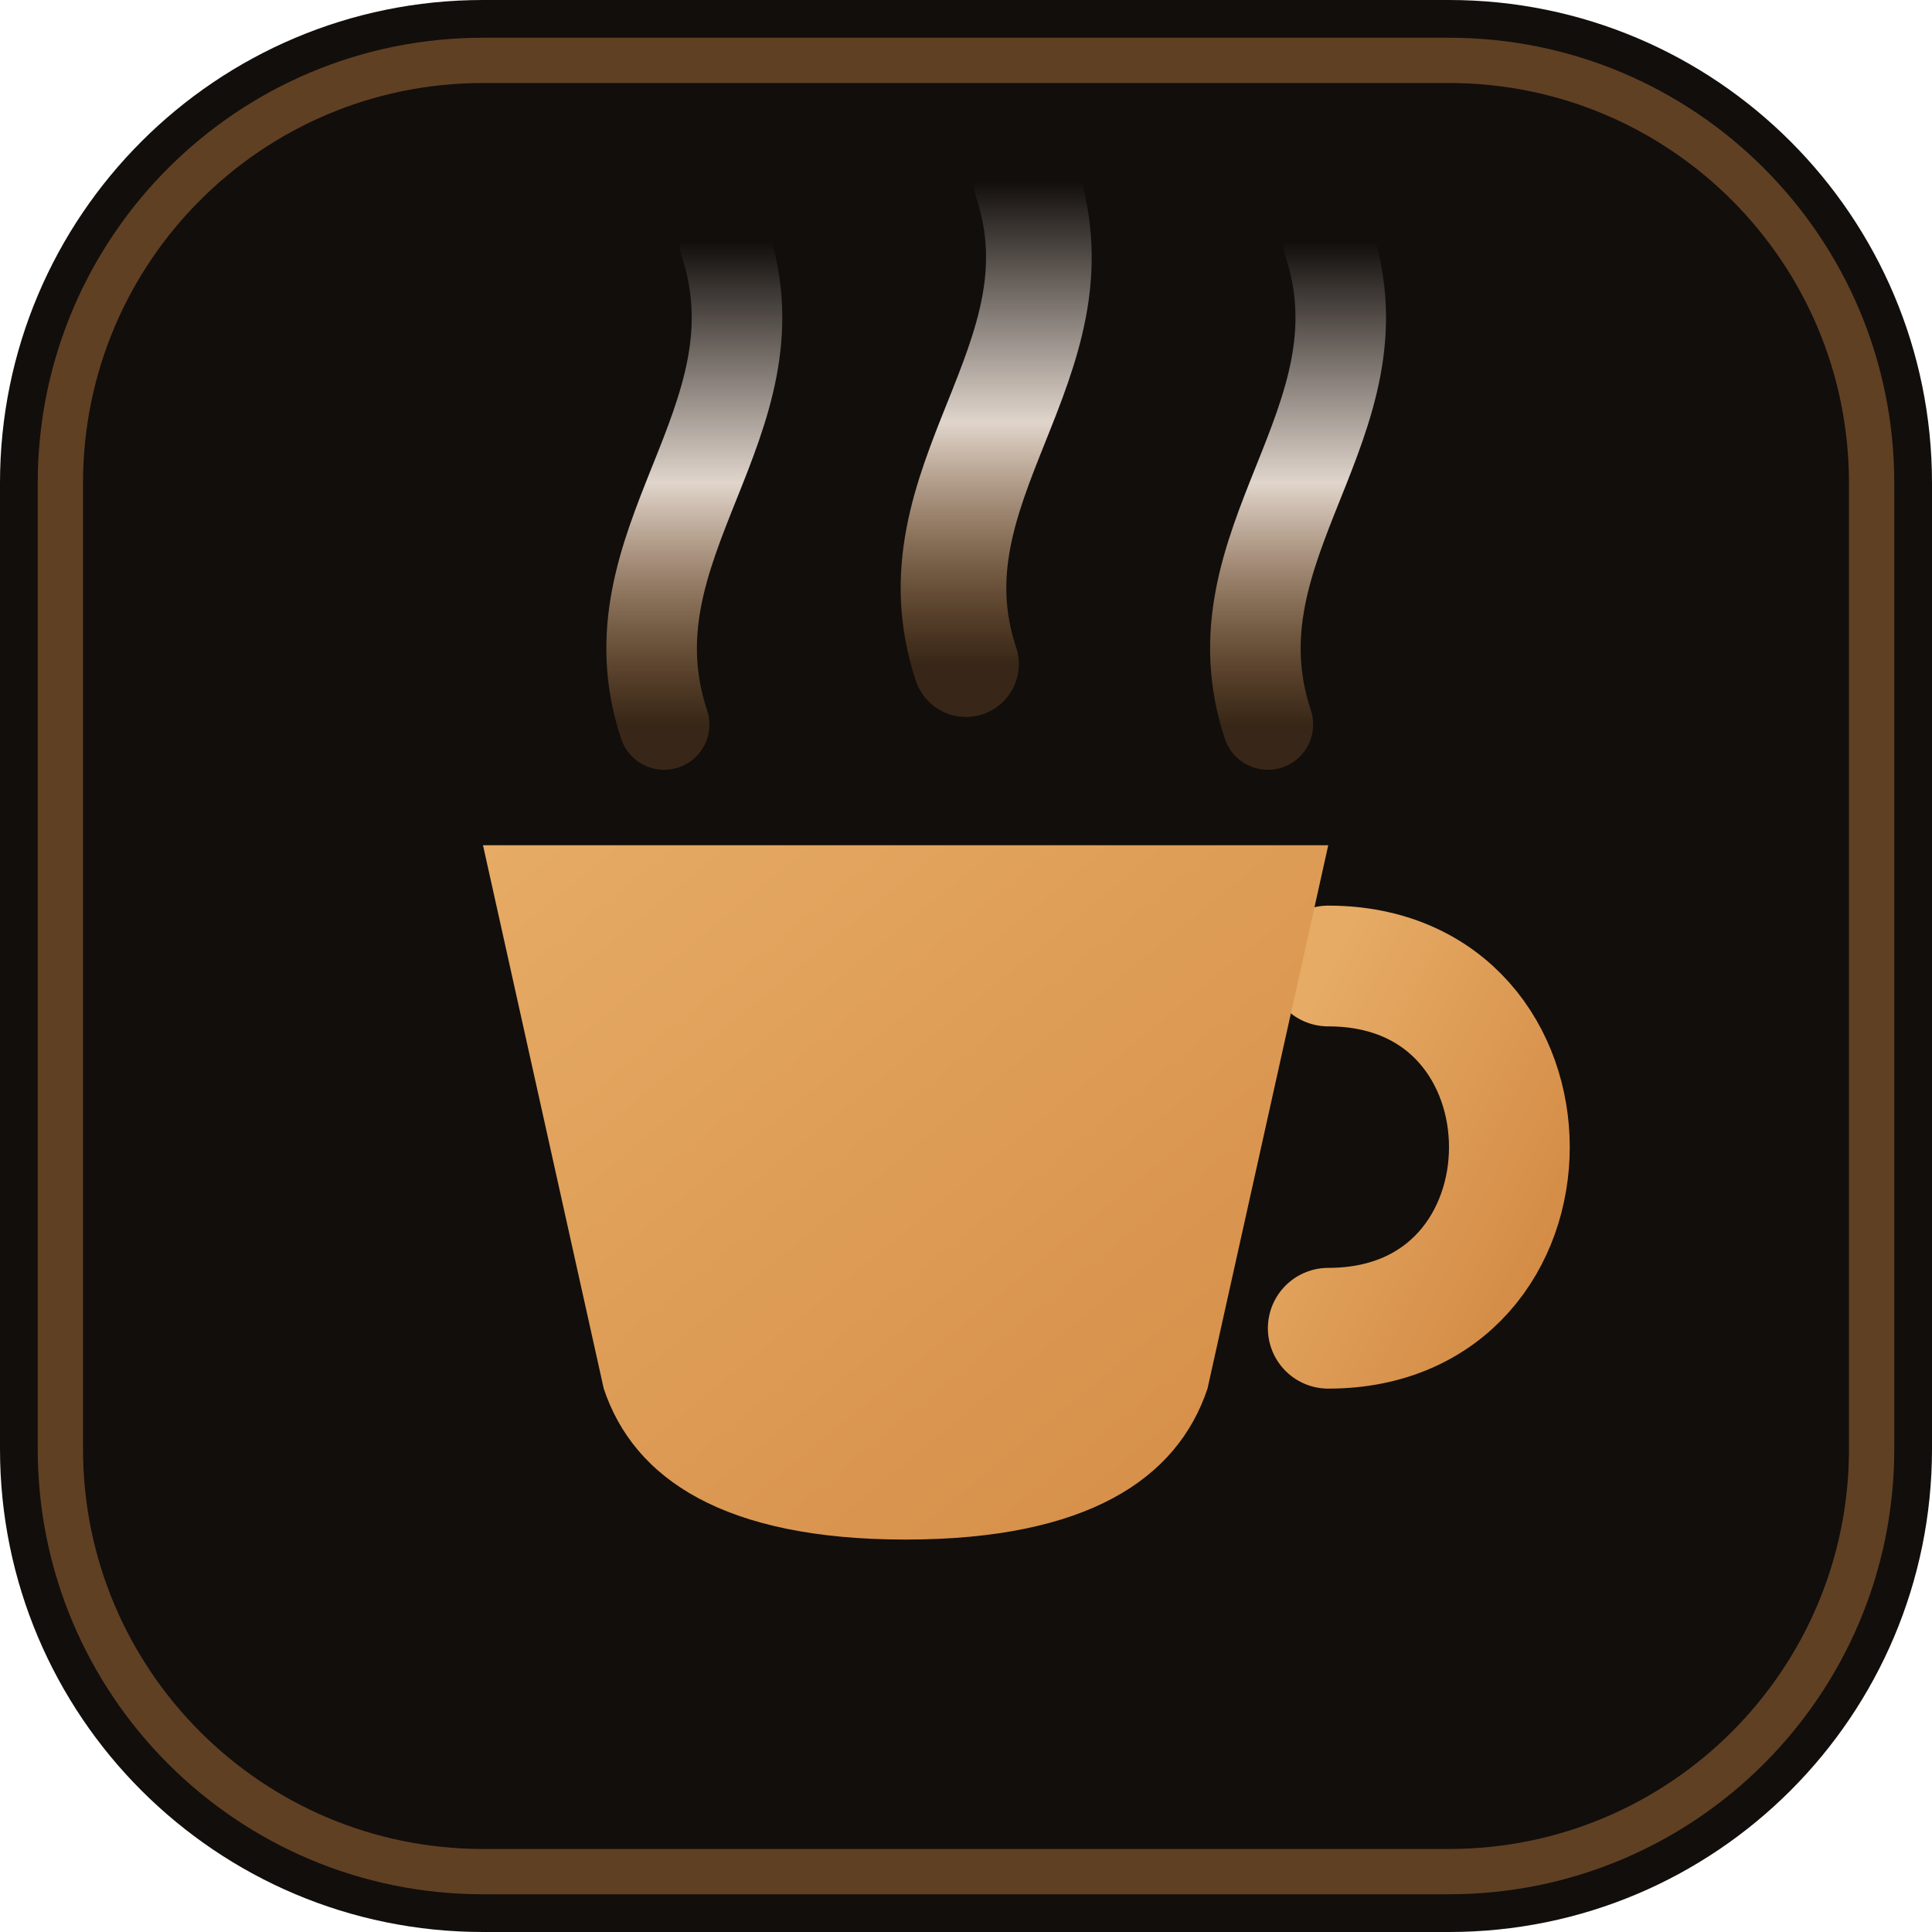
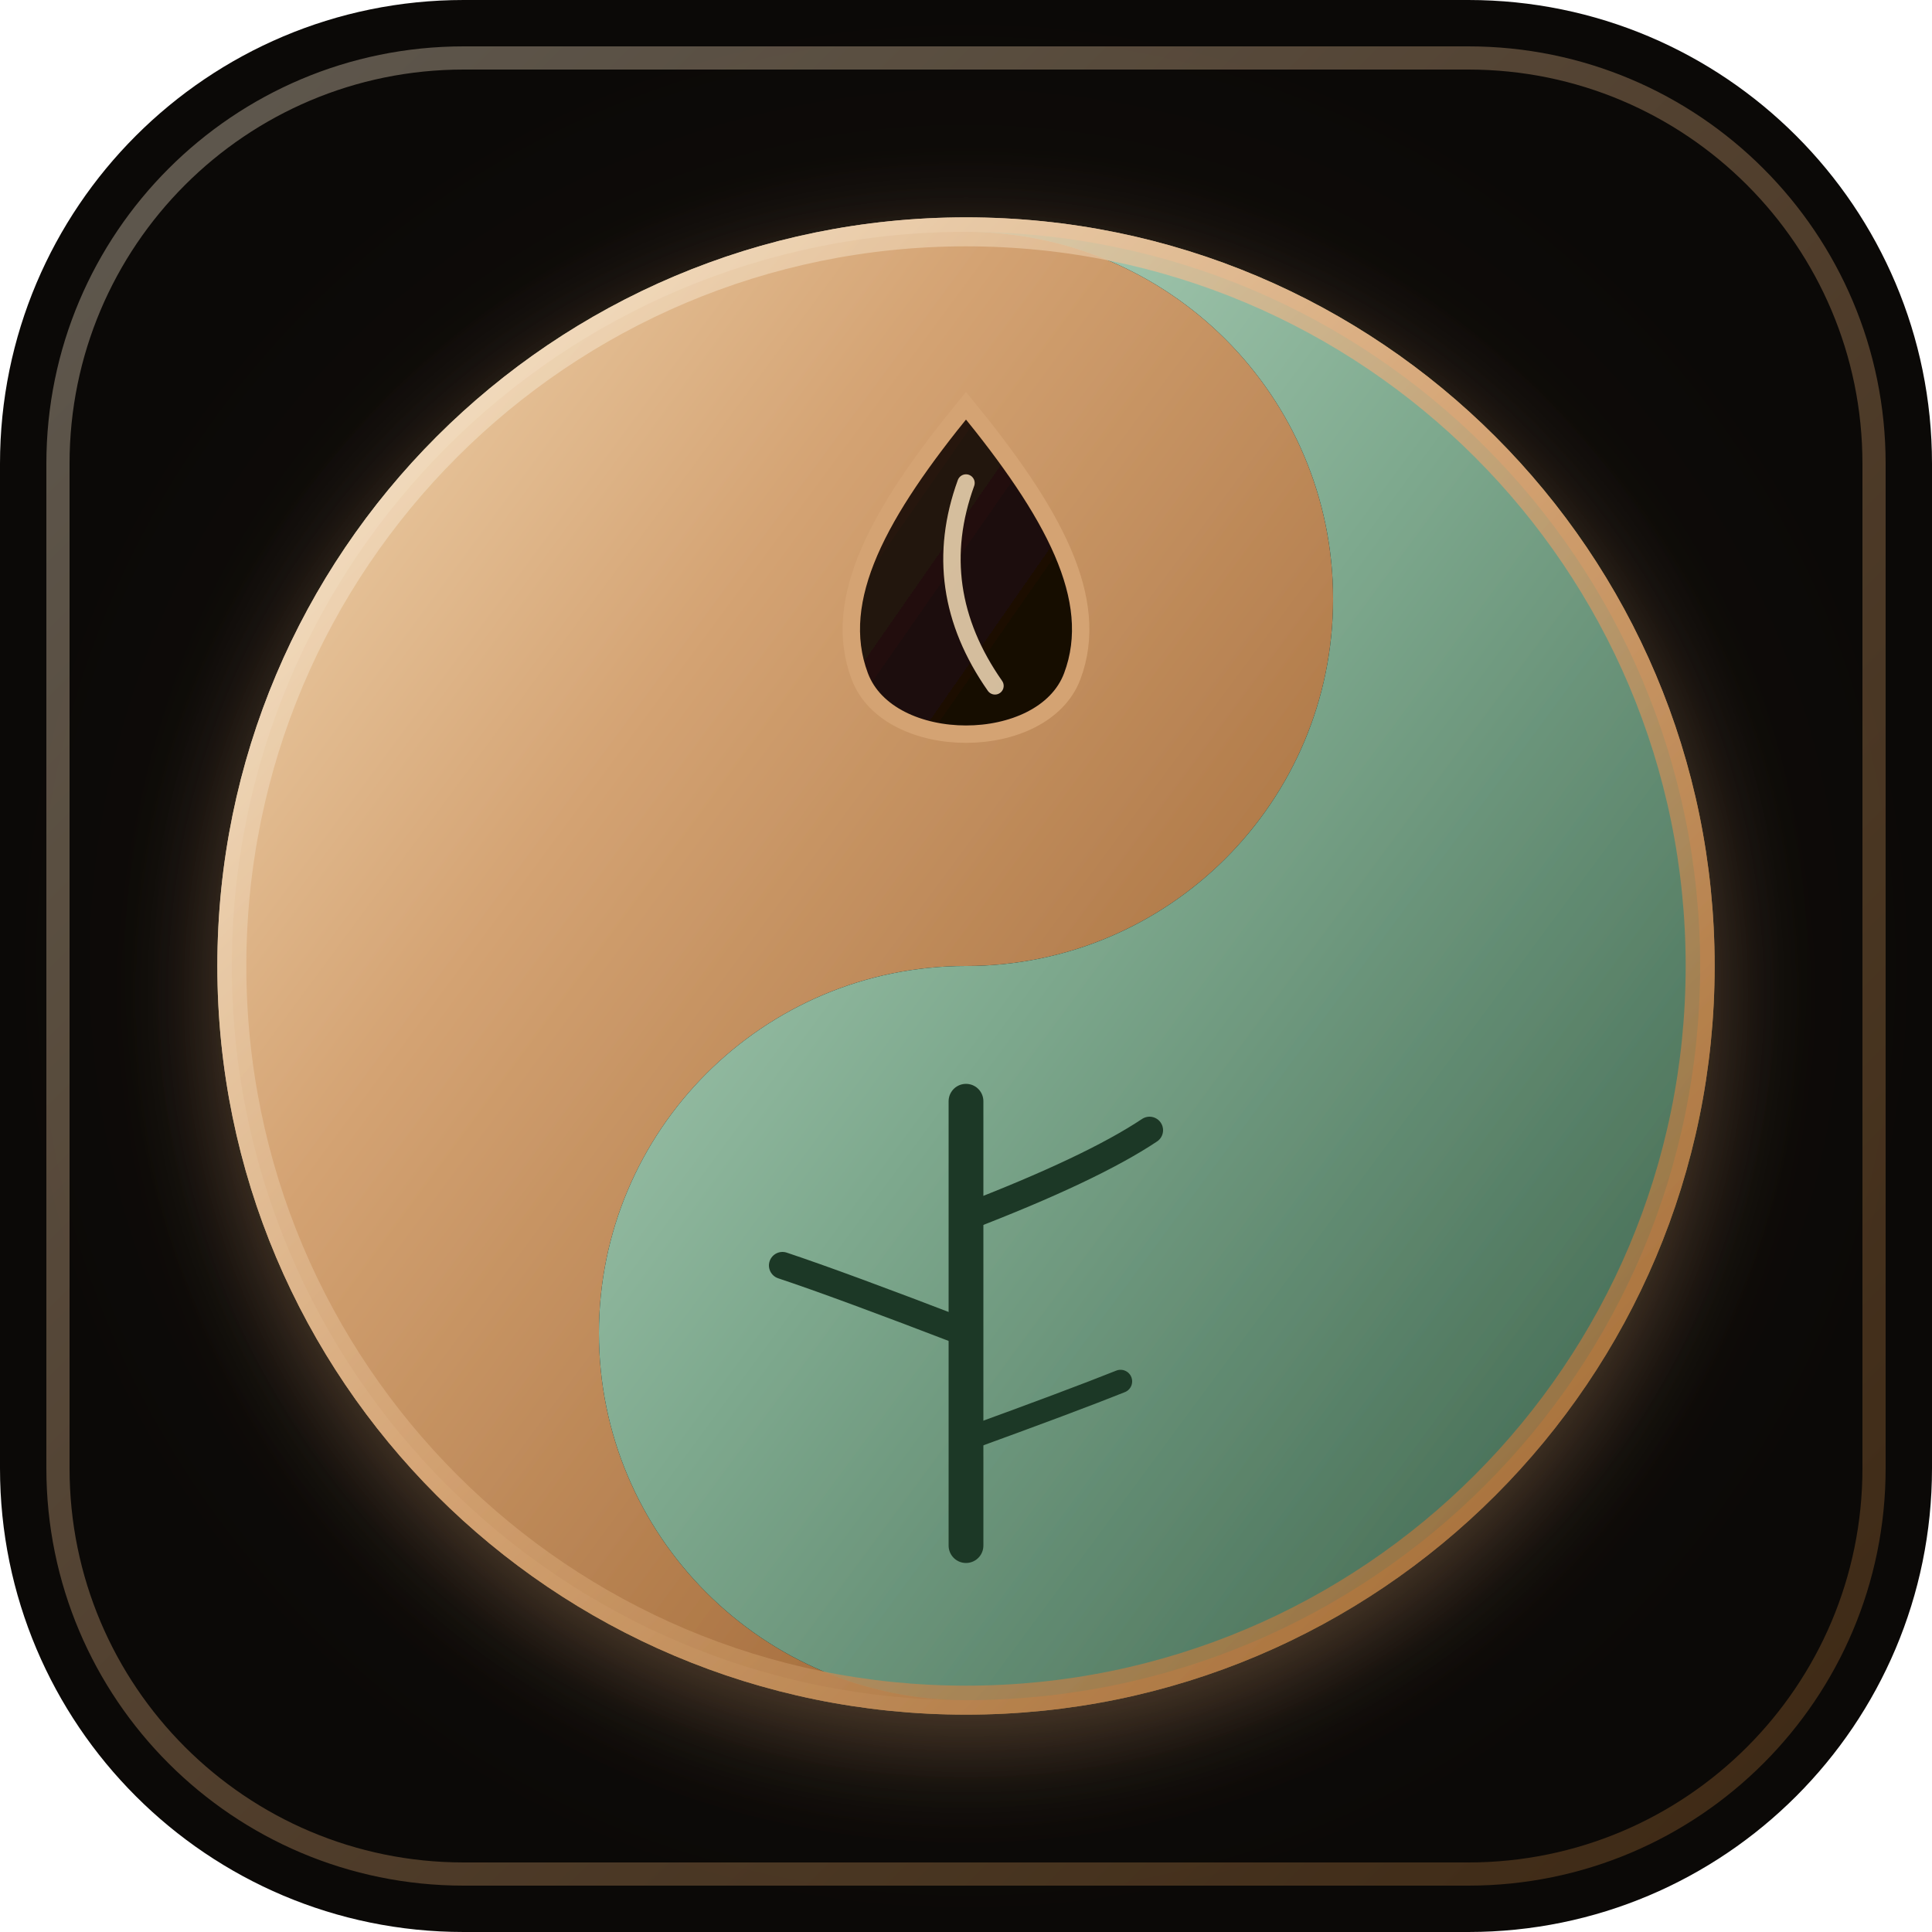
- <svg xmlns="http://www.w3.org/2000/svg" viewBox="0 0 64 64" width="64" height="64">
+ <svg xmlns="http://www.w3.org/2000/svg" viewBox="0 0 100 100" width="100" height="100">
  <defs>
-     <linearGradient id="cupGrad" x1="0%" y1="0%" x2="100%" y2="100%">
-       <stop offset="0%" stop-color="#E6AB65" />
-       <stop offset="100%" stop-color="#D48C46" />
+     <radialGradient id="bgGrad" cx="50%" cy="50%" r="50%">
+       <stop offset="0%" stop-color="#1A1410" />
+       <stop offset="100%" stop-color="#0B0907" />
+     </radialGradient>
+     <linearGradient id="coffeeGold" x1="0%" y1="0%" x2="100%" y2="100%">
+       <stop offset="0%" stop-color="#F5DCB7" />
+       <stop offset="35%" stop-color="#D4A373" />
+       <stop offset="100%" stop-color="#8F5422" />
    </linearGradient>
-     <linearGradient id="steamGrad" x1="0%" y1="100%" x2="0%" y2="0%">
-       <stop offset="0%" stop-color="#D48C46" stop-opacity="0.2" />
-       <stop offset="50%" stop-color="#F7EBE1" stop-opacity="0.9" />
-       <stop offset="100%" stop-color="#F7EBE1" stop-opacity="0" />
+     <linearGradient id="teaSage" x1="0%" y1="0%" x2="100%" y2="100%">
+       <stop offset="0%" stop-color="#C2E2CC" />
+       <stop offset="45%" stop-color="#7EA98E" />
+       <stop offset="100%" stop-color="#365C45" />
    </linearGradient>
+     <linearGradient id="beanGrad" x1="0%" y1="0%" x2="100%" y2="100%">
+       <stop offset="0%" stop-color="#2D190D" />
+       <stop offset="100%" stop-color="#100703" />
+     </linearGradient>
+     <linearGradient id="goldBezel" x1="0%" y1="0%" x2="100%" y2="100%">
+       <stop offset="0%" stop-color="#FCEFD8" />
+       <stop offset="50%" stop-color="#D4A373" />
+       <stop offset="100%" stop-color="#9A622A" />
+     </linearGradient>
+     <filter id="alchemyGlow" x="-20%" y="-20%" width="140%" height="140%">
+       <feDropShadow dx="0" dy="1.5" stdDeviation="2.5" flood-color="#D4A373" flood-opacity="0.35" />
+     </filter>
  </defs>
-   <rect width="64" height="64" rx="16" fill="#120E0C" />
-   <rect width="60" height="60" x="2" y="2" rx="14" fill="none" stroke="#D48C46" stroke-width="1.5" stroke-opacity="0.4" />
-   <path d="M 22 24 C 20 18, 26 14, 24 8" fill="none" stroke="url(#steamGrad)" stroke-width="3" stroke-linecap="round" />
-   <path d="M 32 22 C 30 16, 36 12, 34 6" fill="none" stroke="url(#steamGrad)" stroke-width="3.5" stroke-linecap="round" />
-   <path d="M 42 24 C 40 18, 46 14, 44 8" fill="none" stroke="url(#steamGrad)" stroke-width="3" stroke-linecap="round" />
-   <path d="M 44 32 C 52 32, 52 44, 44 44" fill="none" stroke="url(#cupGrad)" stroke-width="4" stroke-linecap="round" />
-   <path d="M 16 28 L 44 28 L 40 46 C 39 49, 36 51, 30 51 C 24 51, 21 49, 20 46 Z" fill="url(#cupGrad)" />
-   <path d="M 12 55 L 48 55" fill="none" stroke="url(#cupGrad)" stroke-width="3.5" stroke-linecap="round" />
+   <rect width="100" height="100" rx="24" fill="url(#bgGrad)" />
+   <rect width="94" height="94" x="3" y="3" rx="21" fill="none" stroke="url(#goldBezel)" stroke-width="1.2" stroke-opacity="0.35" />
+   <g filter="url(#alchemyGlow)">
+     <circle cx="50" cy="50" r="38" fill="#120E0A" stroke="url(#goldBezel)" stroke-width="1.5" />
+     <path d="M 50,12               A 38,38 0 0,0 50,88               A 19,19 0 0,1 50,50               A 19,19 0 0,0 50,12 Z" fill="url(#coffeeGold)" />
+     <path d="M 50,12               A 38,38 0 0,1 50,88               A 19,19 0 0,1 50,50               A 19,19 0 0,0 50,12 Z" fill="url(#teaSage)" />
+     <path d="M 50 21              C 54.5 26.5, 57 31, 55.5 35              C 54 39, 46 39, 44.5 35              C 43 31, 45.5 26.5, 50 21 Z" fill="url(#beanGrad)" stroke="#D4A373" stroke-width="0.9" />
+     <path d="M 50 25 Q 48 30.5, 51.5 35.5" fill="none" stroke="#F5DCB7" stroke-width="0.9" stroke-linecap="round" opacity="0.85" />
+     <path d="M 50 57 L 50 80" stroke="#1E3826" stroke-width="1.8" stroke-linecap="round" />
+     <path d="M 50 63 Q 56.5 60.5, 59.5 58.5" stroke="#1E3826" stroke-width="1.4" stroke-linecap="round" fill="none" />
+     <path d="M 50 69 Q 43.5 66.5, 40.5 65.5" stroke="#1E3826" stroke-width="1.4" stroke-linecap="round" fill="none" />
+     <path d="M 50 74.5 Q 55.5 72.5, 58 71.5" stroke="#1E3826" stroke-width="1.2" stroke-linecap="round" fill="none" />
+     <circle cx="50" cy="50" r="38" fill="none" stroke="url(#goldBezel)" stroke-width="1.5" stroke-opacity="0.8" />
+   </g>
</svg>
